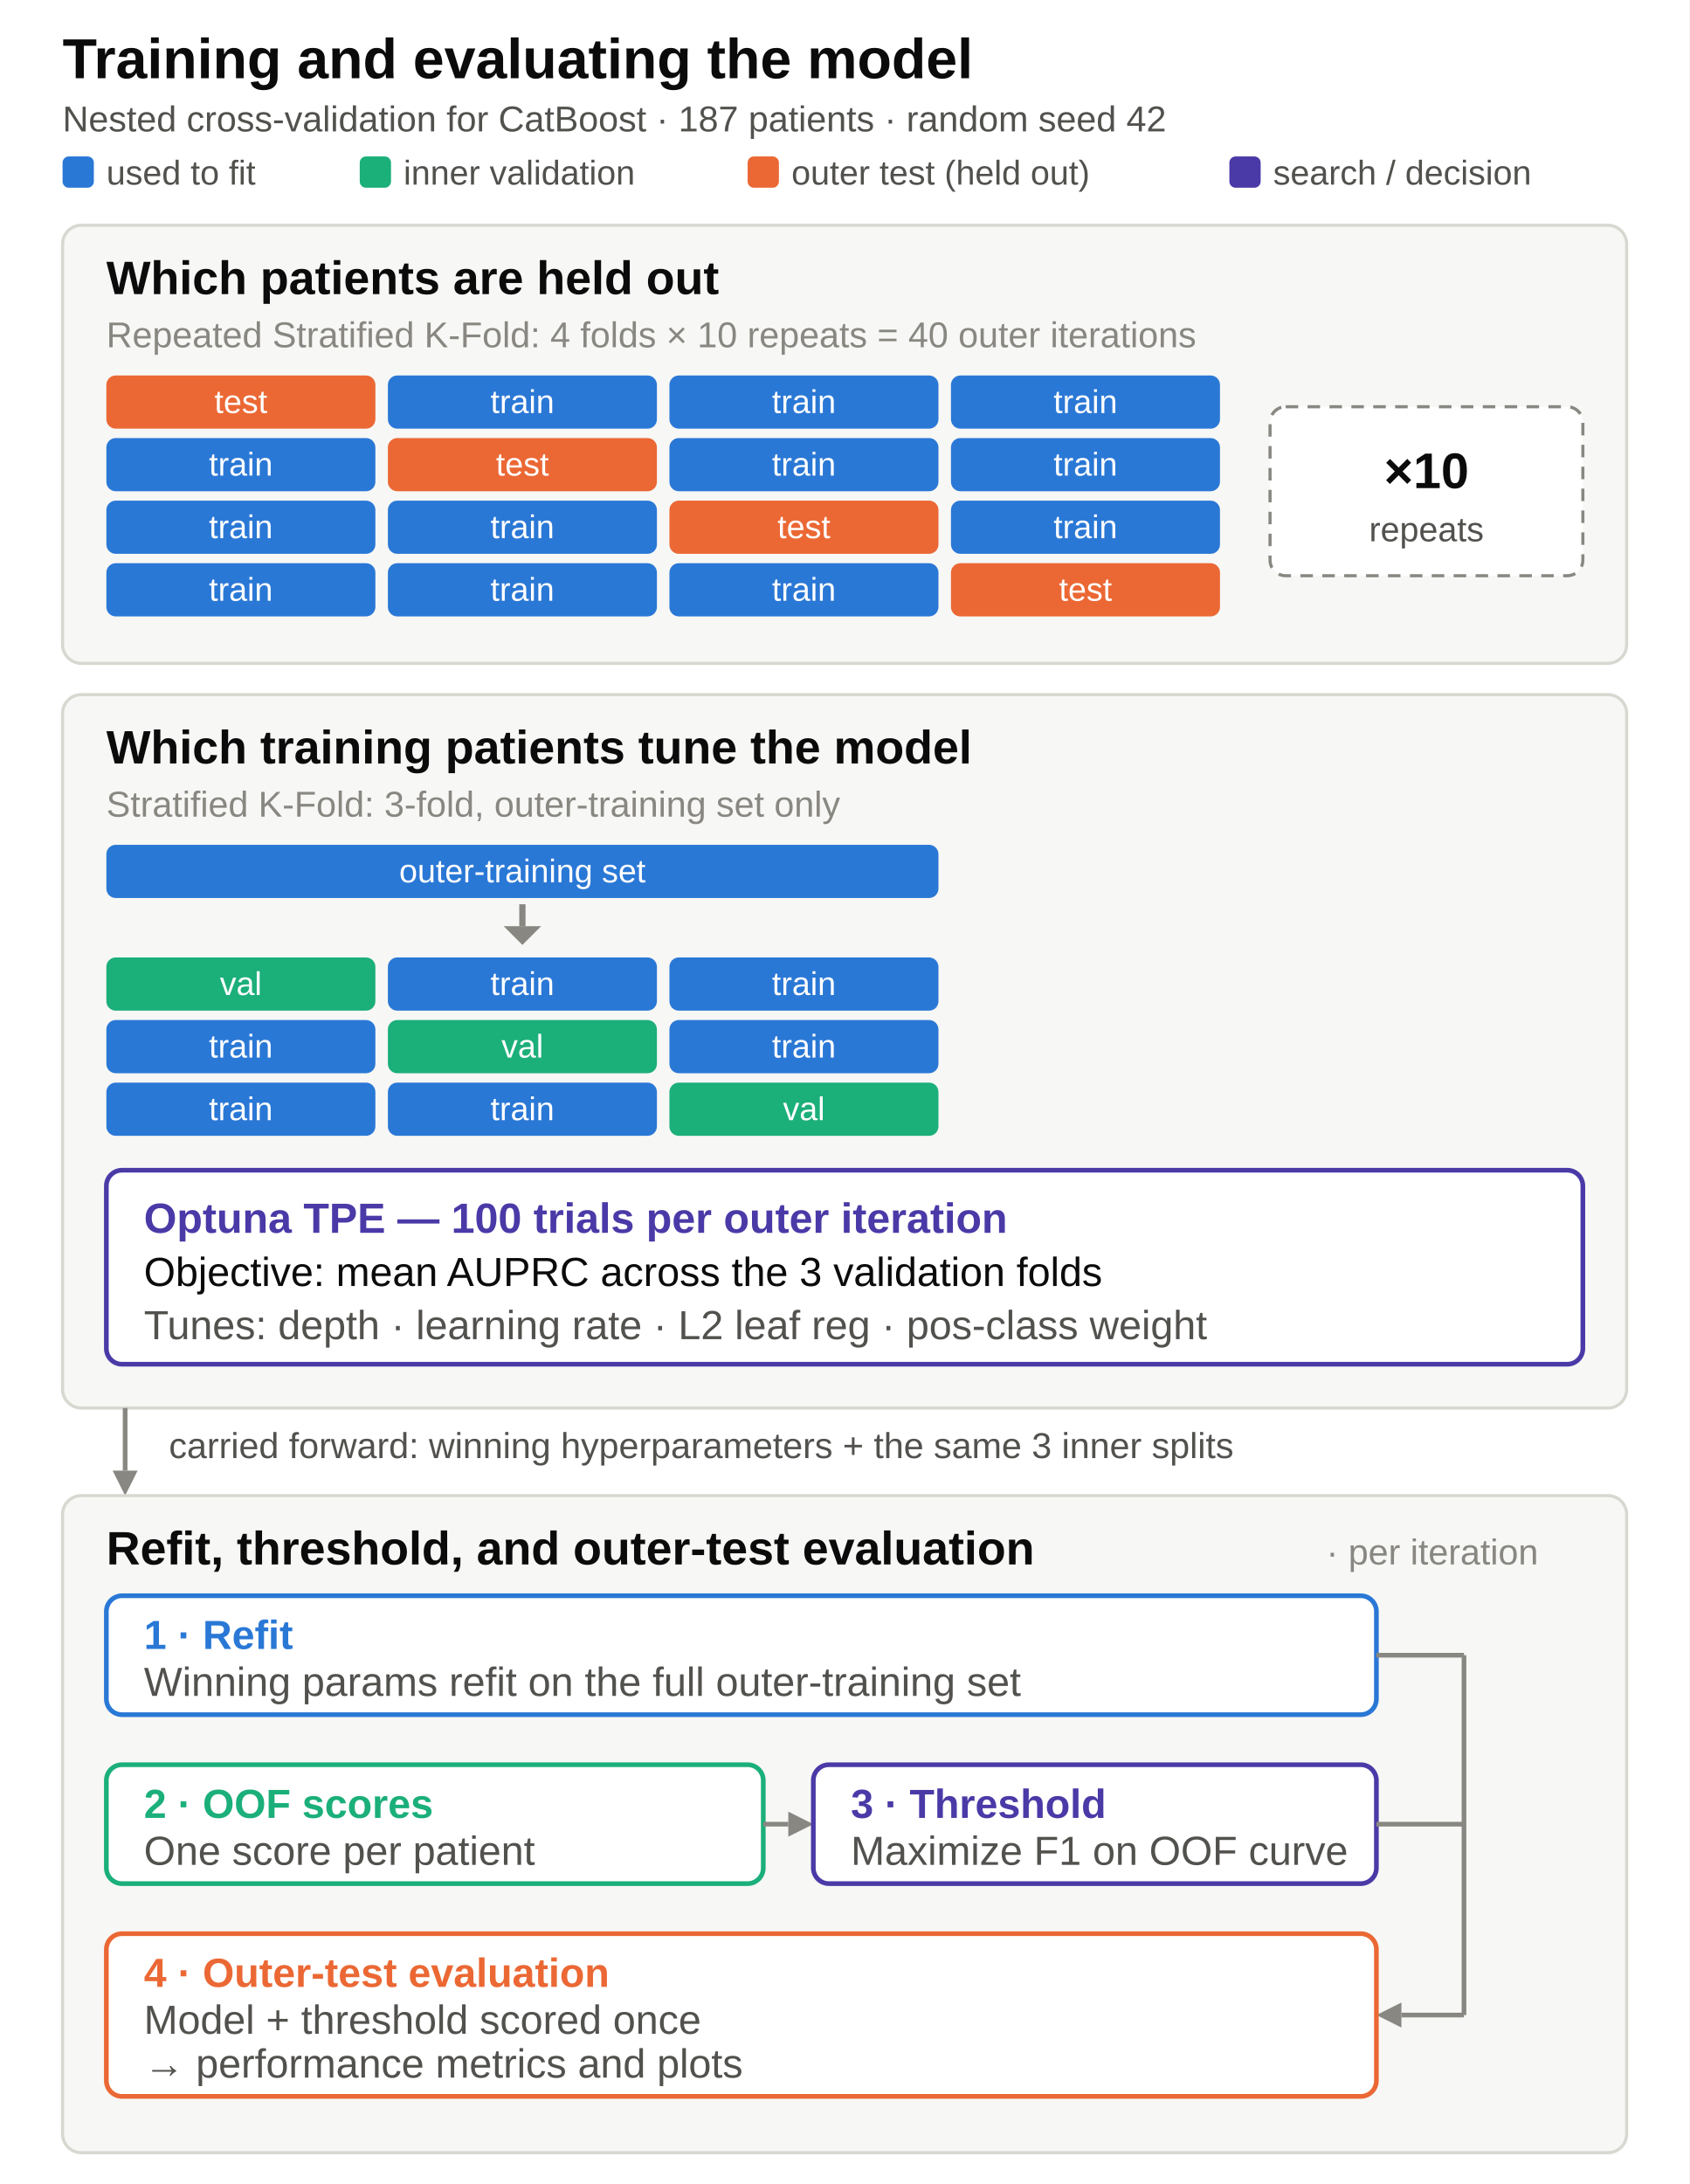
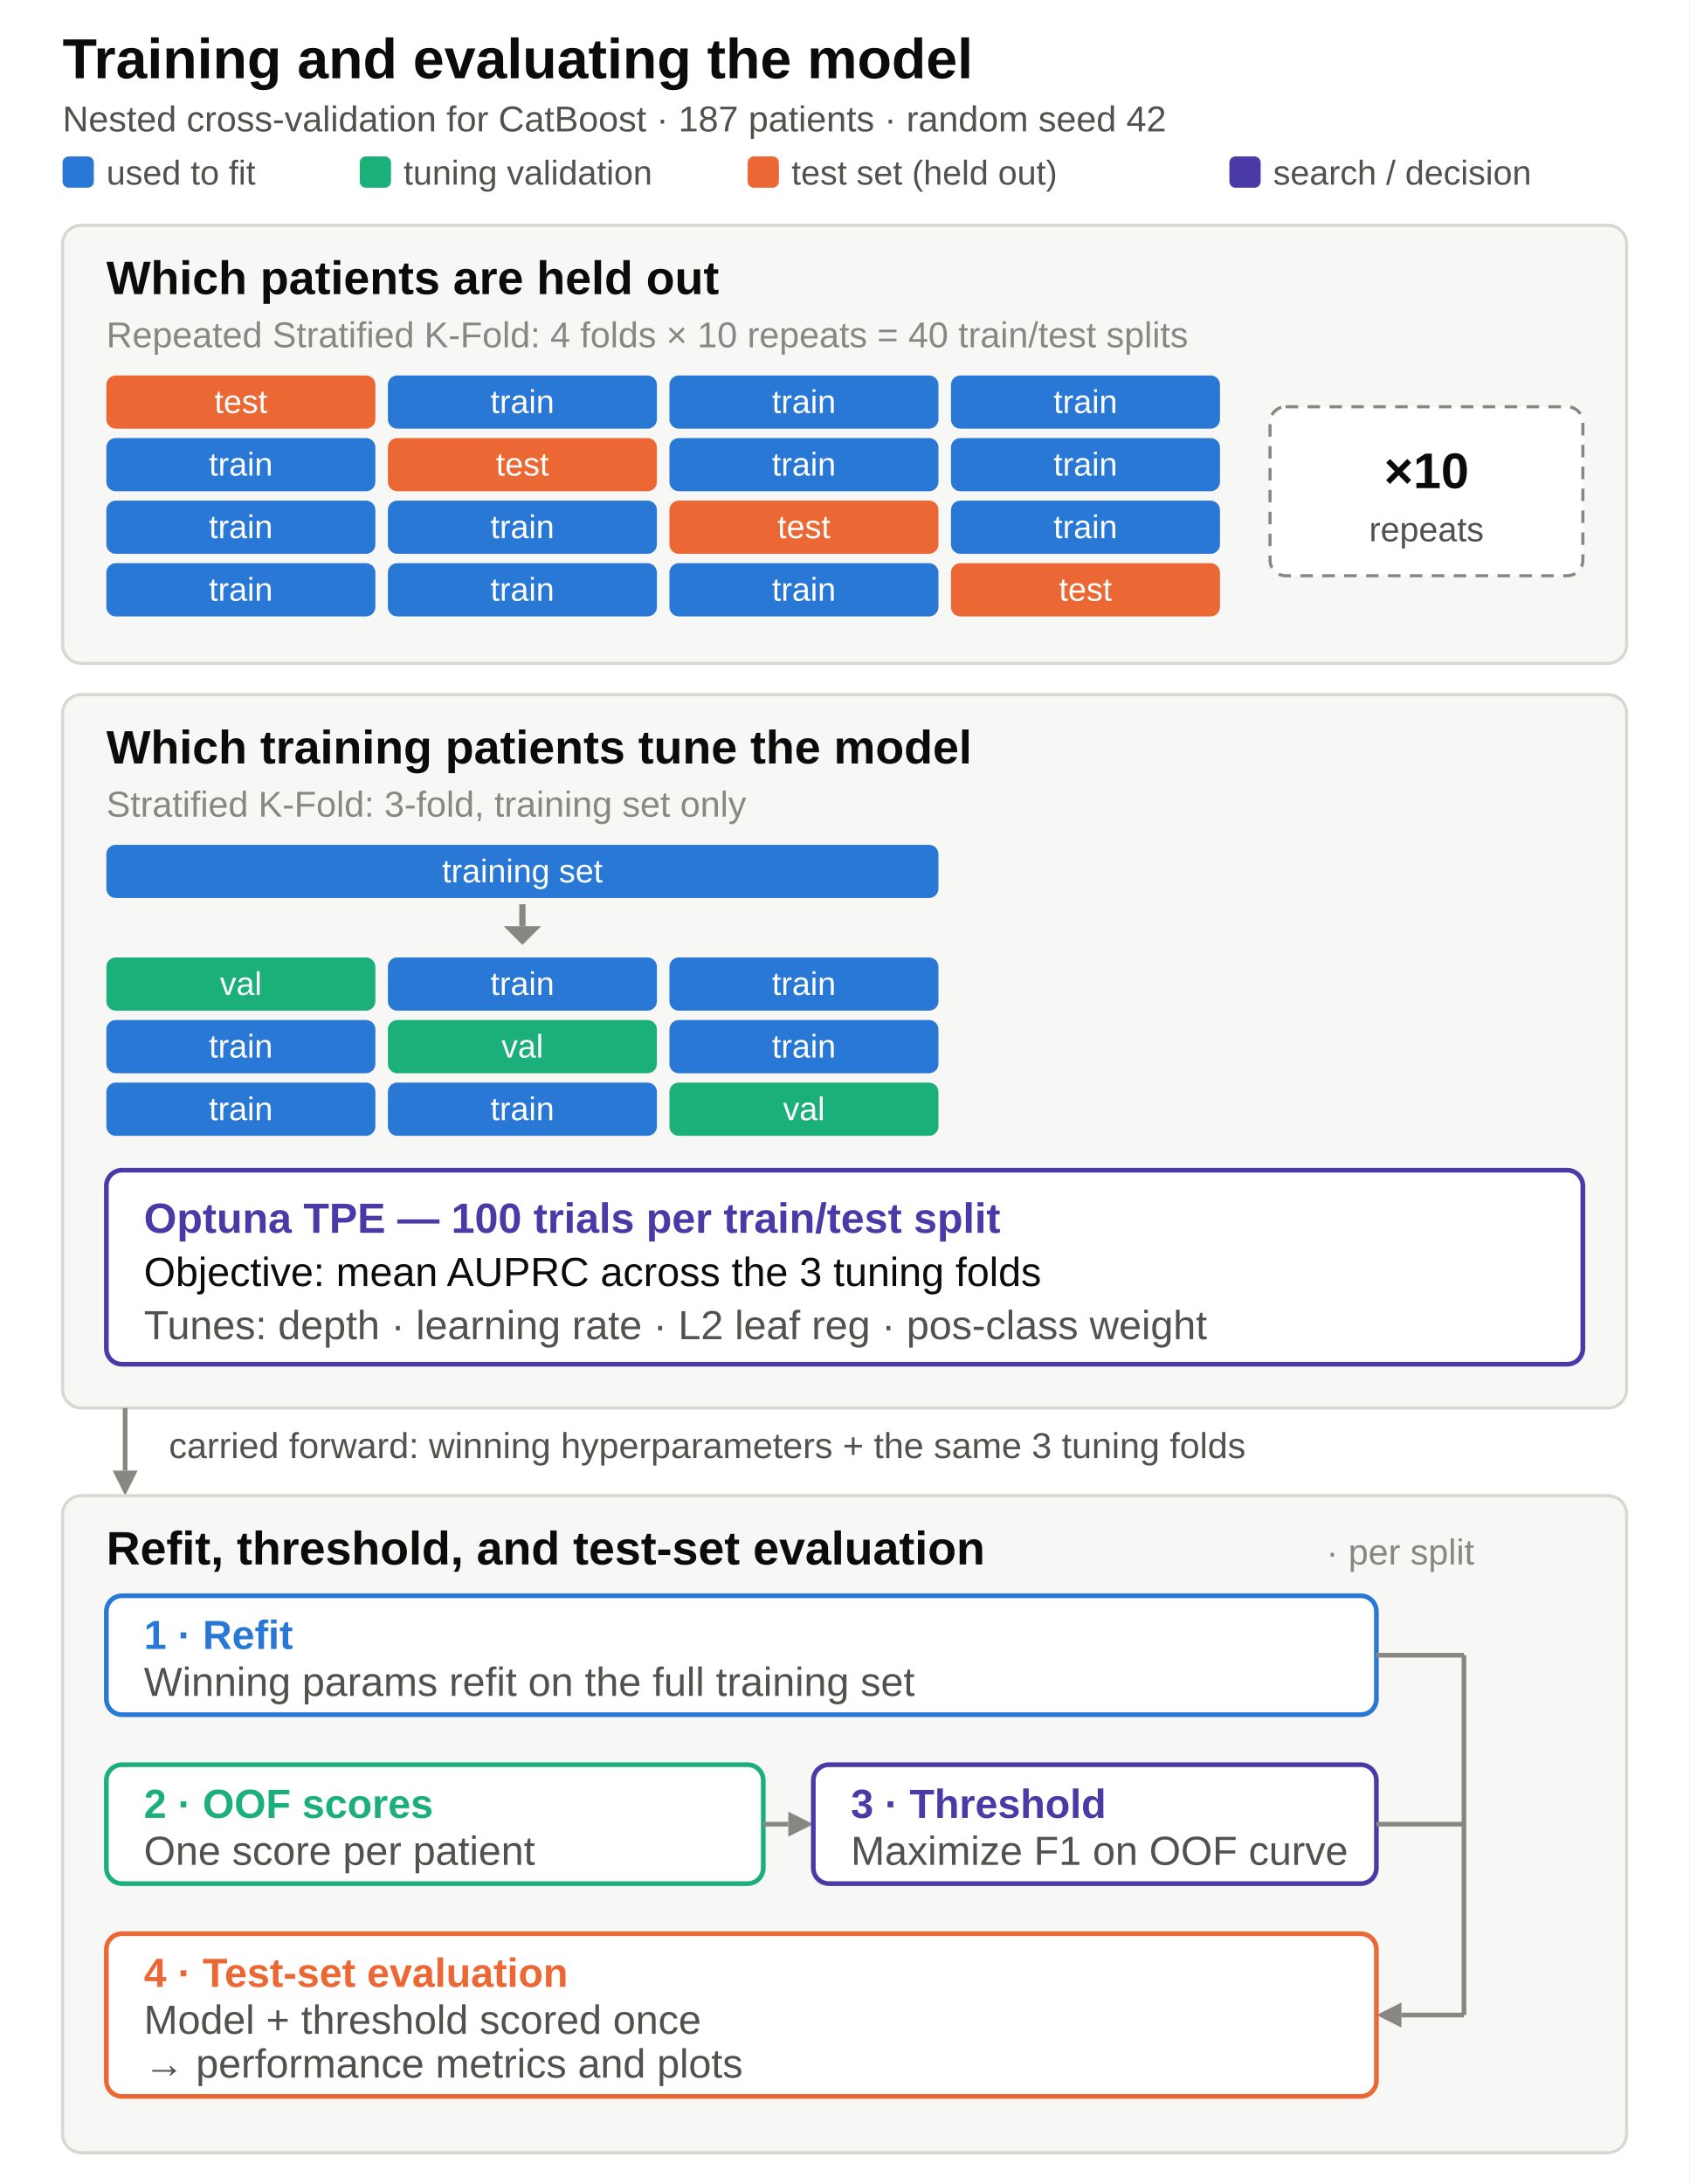
<svg xmlns="http://www.w3.org/2000/svg" width="540" height="698" viewBox="0 0 540 698">
  <rect x="0" y="0" width="540" height="698" fill="#ffffff" />
  <text x="20" y="25" font-family="Arial" font-size="18" font-weight="bold" fill="#0b0b0b">Training and evaluating the model</text>
  <text x="20" y="42" font-family="Arial" font-size="11.5" fill="#52514e">Nested cross-validation for CatBoost · 187 patients · random seed 42</text>
  <rect x="20" y="50" width="10" height="10" rx="2" fill="#2a78d6" />
  <text x="34" y="59" font-family="Arial" font-size="11" fill="#52514e">used to fit</text>
  <rect x="115" y="50" width="10" height="10" rx="2" fill="#1baf7a" />
-   <text x="129" y="59" font-family="Arial" font-size="11" fill="#52514e">inner validation</text>
+   <text x="129" y="59" font-family="Arial" font-size="11" fill="#52514e">tuning validation</text>
  <rect x="239" y="50" width="10" height="10" rx="2" fill="#eb6834" />
-   <text x="253" y="59" font-family="Arial" font-size="11" fill="#52514e">outer test (held out)</text>
+   <text x="253" y="59" font-family="Arial" font-size="11" fill="#52514e">test set (held out)</text>
  <rect x="393" y="50" width="10" height="10" rx="2" fill="#4a3aa7" />
  <text x="407" y="59" font-family="Arial" font-size="11" fill="#52514e">search / decision</text>
  <rect x="20" y="72" width="500" height="140" rx="6" fill="#f7f7f5" stroke="#d8d7d0" stroke-width="1" />
  <text x="34" y="94" font-family="Arial" font-size="15" font-weight="bold" fill="#0b0b0b">Which patients are held out</text>
-   <text x="34" y="111" font-family="Arial" font-size="11.5" fill="#898781">Repeated Stratified K-Fold: 4 folds × 10 repeats = 40 outer iterations</text>
+   <text x="34" y="111" font-family="Arial" font-size="11.5" fill="#898781">Repeated Stratified K-Fold: 4 folds × 10 repeats = 40 train/test splits</text>
  <rect x="34" y="120" width="86" height="17" rx="3" fill="#eb6834" />
  <rect x="124" y="120" width="86" height="17" rx="3" fill="#2a78d6" />
  <rect x="214" y="120" width="86" height="17" rx="3" fill="#2a78d6" />
  <rect x="304" y="120" width="86" height="17" rx="3" fill="#2a78d6" />
  <text x="77" y="132" font-family="Arial" font-size="10.5" fill="#ffffff" text-anchor="middle">test</text>
  <text x="167" y="132" font-family="Arial" font-size="10.5" fill="#ffffff" text-anchor="middle">train</text>
  <text x="257" y="132" font-family="Arial" font-size="10.5" fill="#ffffff" text-anchor="middle">train</text>
  <text x="347" y="132" font-family="Arial" font-size="10.5" fill="#ffffff" text-anchor="middle">train</text>
  <rect x="34" y="140" width="86" height="17" rx="3" fill="#2a78d6" />
  <rect x="124" y="140" width="86" height="17" rx="3" fill="#eb6834" />
  <rect x="214" y="140" width="86" height="17" rx="3" fill="#2a78d6" />
  <rect x="304" y="140" width="86" height="17" rx="3" fill="#2a78d6" />
  <text x="77" y="152" font-family="Arial" font-size="10.5" fill="#ffffff" text-anchor="middle">train</text>
  <text x="167" y="152" font-family="Arial" font-size="10.5" fill="#ffffff" text-anchor="middle">test</text>
  <text x="257" y="152" font-family="Arial" font-size="10.5" fill="#ffffff" text-anchor="middle">train</text>
  <text x="347" y="152" font-family="Arial" font-size="10.5" fill="#ffffff" text-anchor="middle">train</text>
  <rect x="34" y="160" width="86" height="17" rx="3" fill="#2a78d6" />
  <rect x="124" y="160" width="86" height="17" rx="3" fill="#2a78d6" />
  <rect x="214" y="160" width="86" height="17" rx="3" fill="#eb6834" />
  <rect x="304" y="160" width="86" height="17" rx="3" fill="#2a78d6" />
  <text x="77" y="172" font-family="Arial" font-size="10.5" fill="#ffffff" text-anchor="middle">train</text>
  <text x="167" y="172" font-family="Arial" font-size="10.5" fill="#ffffff" text-anchor="middle">train</text>
  <text x="257" y="172" font-family="Arial" font-size="10.5" fill="#ffffff" text-anchor="middle">test</text>
  <text x="347" y="172" font-family="Arial" font-size="10.5" fill="#ffffff" text-anchor="middle">train</text>
  <rect x="34" y="180" width="86" height="17" rx="3" fill="#2a78d6" />
  <rect x="124" y="180" width="86" height="17" rx="3" fill="#2a78d6" />
  <rect x="214" y="180" width="86" height="17" rx="3" fill="#2a78d6" />
  <rect x="304" y="180" width="86" height="17" rx="3" fill="#eb6834" />
  <text x="77" y="192" font-family="Arial" font-size="10.5" fill="#ffffff" text-anchor="middle">train</text>
  <text x="167" y="192" font-family="Arial" font-size="10.5" fill="#ffffff" text-anchor="middle">train</text>
  <text x="257" y="192" font-family="Arial" font-size="10.5" fill="#ffffff" text-anchor="middle">train</text>
  <text x="347" y="192" font-family="Arial" font-size="10.5" fill="#ffffff" text-anchor="middle">test</text>
  <rect x="406" y="130" width="100" height="54" rx="5" fill="#ffffff" stroke="#898781" stroke-width="1" stroke-dasharray="4 3" />
  <text x="456" y="156" font-family="Arial" font-size="16" font-weight="bold" fill="#0b0b0b" text-anchor="middle">×10</text>
  <text x="456" y="173" font-family="Arial" font-size="11" fill="#52514e" text-anchor="middle">repeats</text>
  <rect x="20" y="222" width="500" height="228" rx="6" fill="#f7f7f5" stroke="#d8d7d0" stroke-width="1" />
  <text x="34" y="244" font-family="Arial" font-size="15" font-weight="bold" fill="#0b0b0b">Which training patients tune the model</text>
-   <text x="34" y="261" font-family="Arial" font-size="11.5" fill="#898781">Stratified K-Fold: 3-fold, outer-training set only</text>
+   <text x="34" y="261" font-family="Arial" font-size="11.5" fill="#898781">Stratified K-Fold: 3-fold, training set only</text>
  <rect x="34" y="270" width="266" height="17" rx="3" fill="#2a78d6" />
-   <text x="167" y="282" font-family="Arial" font-size="10.5" fill="#ffffff" text-anchor="middle">outer-training set</text>
+   <text x="167" y="282" font-family="Arial" font-size="10.5" fill="#ffffff" text-anchor="middle">training set</text>
  <line x1="167" y1="289" x2="167" y2="296" stroke="#898781" stroke-width="2" />
  <polygon points="161,296 173,296 167,302" fill="#898781" />
  <rect x="34" y="306" width="86" height="17" rx="3" fill="#1baf7a" />
  <rect x="124" y="306" width="86" height="17" rx="3" fill="#2a78d6" />
  <rect x="214" y="306" width="86" height="17" rx="3" fill="#2a78d6" />
  <text x="77" y="318" font-family="Arial" font-size="10.5" fill="#ffffff" text-anchor="middle">val</text>
  <text x="167" y="318" font-family="Arial" font-size="10.5" fill="#ffffff" text-anchor="middle">train</text>
  <text x="257" y="318" font-family="Arial" font-size="10.5" fill="#ffffff" text-anchor="middle">train</text>
  <rect x="34" y="326" width="86" height="17" rx="3" fill="#2a78d6" />
  <rect x="124" y="326" width="86" height="17" rx="3" fill="#1baf7a" />
  <rect x="214" y="326" width="86" height="17" rx="3" fill="#2a78d6" />
  <text x="77" y="338" font-family="Arial" font-size="10.5" fill="#ffffff" text-anchor="middle">train</text>
  <text x="167" y="338" font-family="Arial" font-size="10.5" fill="#ffffff" text-anchor="middle">val</text>
  <text x="257" y="338" font-family="Arial" font-size="10.5" fill="#ffffff" text-anchor="middle">train</text>
  <rect x="34" y="346" width="86" height="17" rx="3" fill="#2a78d6" />
  <rect x="124" y="346" width="86" height="17" rx="3" fill="#2a78d6" />
  <rect x="214" y="346" width="86" height="17" rx="3" fill="#1baf7a" />
  <text x="77" y="358" font-family="Arial" font-size="10.5" fill="#ffffff" text-anchor="middle">train</text>
  <text x="167" y="358" font-family="Arial" font-size="10.5" fill="#ffffff" text-anchor="middle">train</text>
  <text x="257" y="358" font-family="Arial" font-size="10.5" fill="#ffffff" text-anchor="middle">val</text>
  <rect x="34" y="374" width="472" height="62" rx="5" fill="#ffffff" stroke="#4a3aa7" stroke-width="1.5" />
-   <text x="46" y="394" font-family="Arial" font-size="13.5" font-weight="bold" fill="#4a3aa7">Optuna TPE — 100 trials per outer iteration</text>
-   <text x="46" y="411" font-family="Arial" font-size="13" fill="#0b0b0b">Objective: mean AUPRC across the 3 validation folds</text>
+   <text x="46" y="394" font-family="Arial" font-size="13.5" font-weight="bold" fill="#4a3aa7">Optuna TPE — 100 trials per train/test split</text>
+   <text x="46" y="411" font-family="Arial" font-size="13" fill="#0b0b0b">Objective: mean AUPRC across the 3 tuning folds</text>
  <text x="46" y="428" font-family="Arial" font-size="13" fill="#52514e">Tunes: depth · learning rate · L2 leaf reg · pos-class weight</text>
  <line x1="40" y1="450" x2="40" y2="470" stroke="#898781" stroke-width="1.5" />
  <polygon points="36,470 44,470 40,478" fill="#898781" />
-   <text x="54" y="466" font-family="Arial" font-size="11.5" fill="#52514e">carried forward: winning hyperparameters + the same 3 inner splits</text>
+   <text x="54" y="466" font-family="Arial" font-size="11.5" fill="#52514e">carried forward: winning hyperparameters + the same 3 tuning folds</text>
  <rect x="20" y="478" width="500" height="210" rx="6" fill="#f7f7f5" stroke="#d8d7d0" stroke-width="1" />
-   <text x="34" y="500" font-family="Arial" font-size="15" font-weight="bold" fill="#0b0b0b">Refit, threshold, and outer-test evaluation</text>
-   <text x="424" y="500" font-family="Arial" font-size="11.5" fill="#898781">· per iteration</text>
+   <text x="34" y="500" font-family="Arial" font-size="15" font-weight="bold" fill="#0b0b0b">Refit, threshold, and test-set evaluation</text>
+   <text x="424" y="500" font-family="Arial" font-size="11.5" fill="#898781">· per split</text>
  <rect x="34" y="510" width="406" height="38" rx="5" fill="#ffffff" stroke="#2a78d6" stroke-width="1.5" />
  <text x="46" y="527" font-family="Arial" font-size="13" font-weight="bold" fill="#2a78d6">1 · Refit</text>
-   <text x="46" y="542" font-family="Arial" font-size="13" fill="#52514e">Winning params refit on the full outer-training set</text>
+   <text x="46" y="542" font-family="Arial" font-size="13" fill="#52514e">Winning params refit on the full training set</text>
  <rect x="34" y="564" width="210" height="38" rx="5" fill="#ffffff" stroke="#1baf7a" stroke-width="1.5" />
  <text x="46" y="581" font-family="Arial" font-size="13" font-weight="bold" fill="#1baf7a">2 · OOF scores</text>
  <text x="46" y="596" font-family="Arial" font-size="13" fill="#52514e">One score per patient</text>
  <line x1="244" y1="583" x2="252" y2="583" stroke="#898781" stroke-width="1.5" />
  <polygon points="252,579 252,587 260,583" fill="#898781" />
  <rect x="260" y="564" width="180" height="38" rx="5" fill="#ffffff" stroke="#4a3aa7" stroke-width="1.5" />
  <text x="272" y="581" font-family="Arial" font-size="13" font-weight="bold" fill="#4a3aa7">3 · Threshold</text>
  <text x="272" y="596" font-family="Arial" font-size="13" fill="#52514e">Maximize F1 on OOF curve</text>
  <line x1="440" y1="529" x2="468" y2="529" stroke="#898781" stroke-width="1.5" />
  <line x1="440" y1="583" x2="468" y2="583" stroke="#898781" stroke-width="1.5" />
  <line x1="468" y1="529" x2="468" y2="644" stroke="#898781" stroke-width="1.5" />
  <line x1="468" y1="644" x2="448" y2="644" stroke="#898781" stroke-width="1.5" />
  <polygon points="448,640 448,648 440,644" fill="#898781" />
  <rect x="34" y="618" width="406" height="52" rx="5" fill="#ffffff" stroke="#eb6834" stroke-width="1.5" />
-   <text x="46" y="635" font-family="Arial" font-size="13" font-weight="bold" fill="#eb6834">4 · Outer-test evaluation</text>
+   <text x="46" y="635" font-family="Arial" font-size="13" font-weight="bold" fill="#eb6834">4 · Test-set evaluation</text>
  <text x="46" y="650" font-family="Arial" font-size="13" fill="#52514e">Model + threshold scored once</text>
  <text x="46" y="664" font-family="Arial" font-size="13" fill="#52514e">→ performance metrics and plots</text>
</svg>
